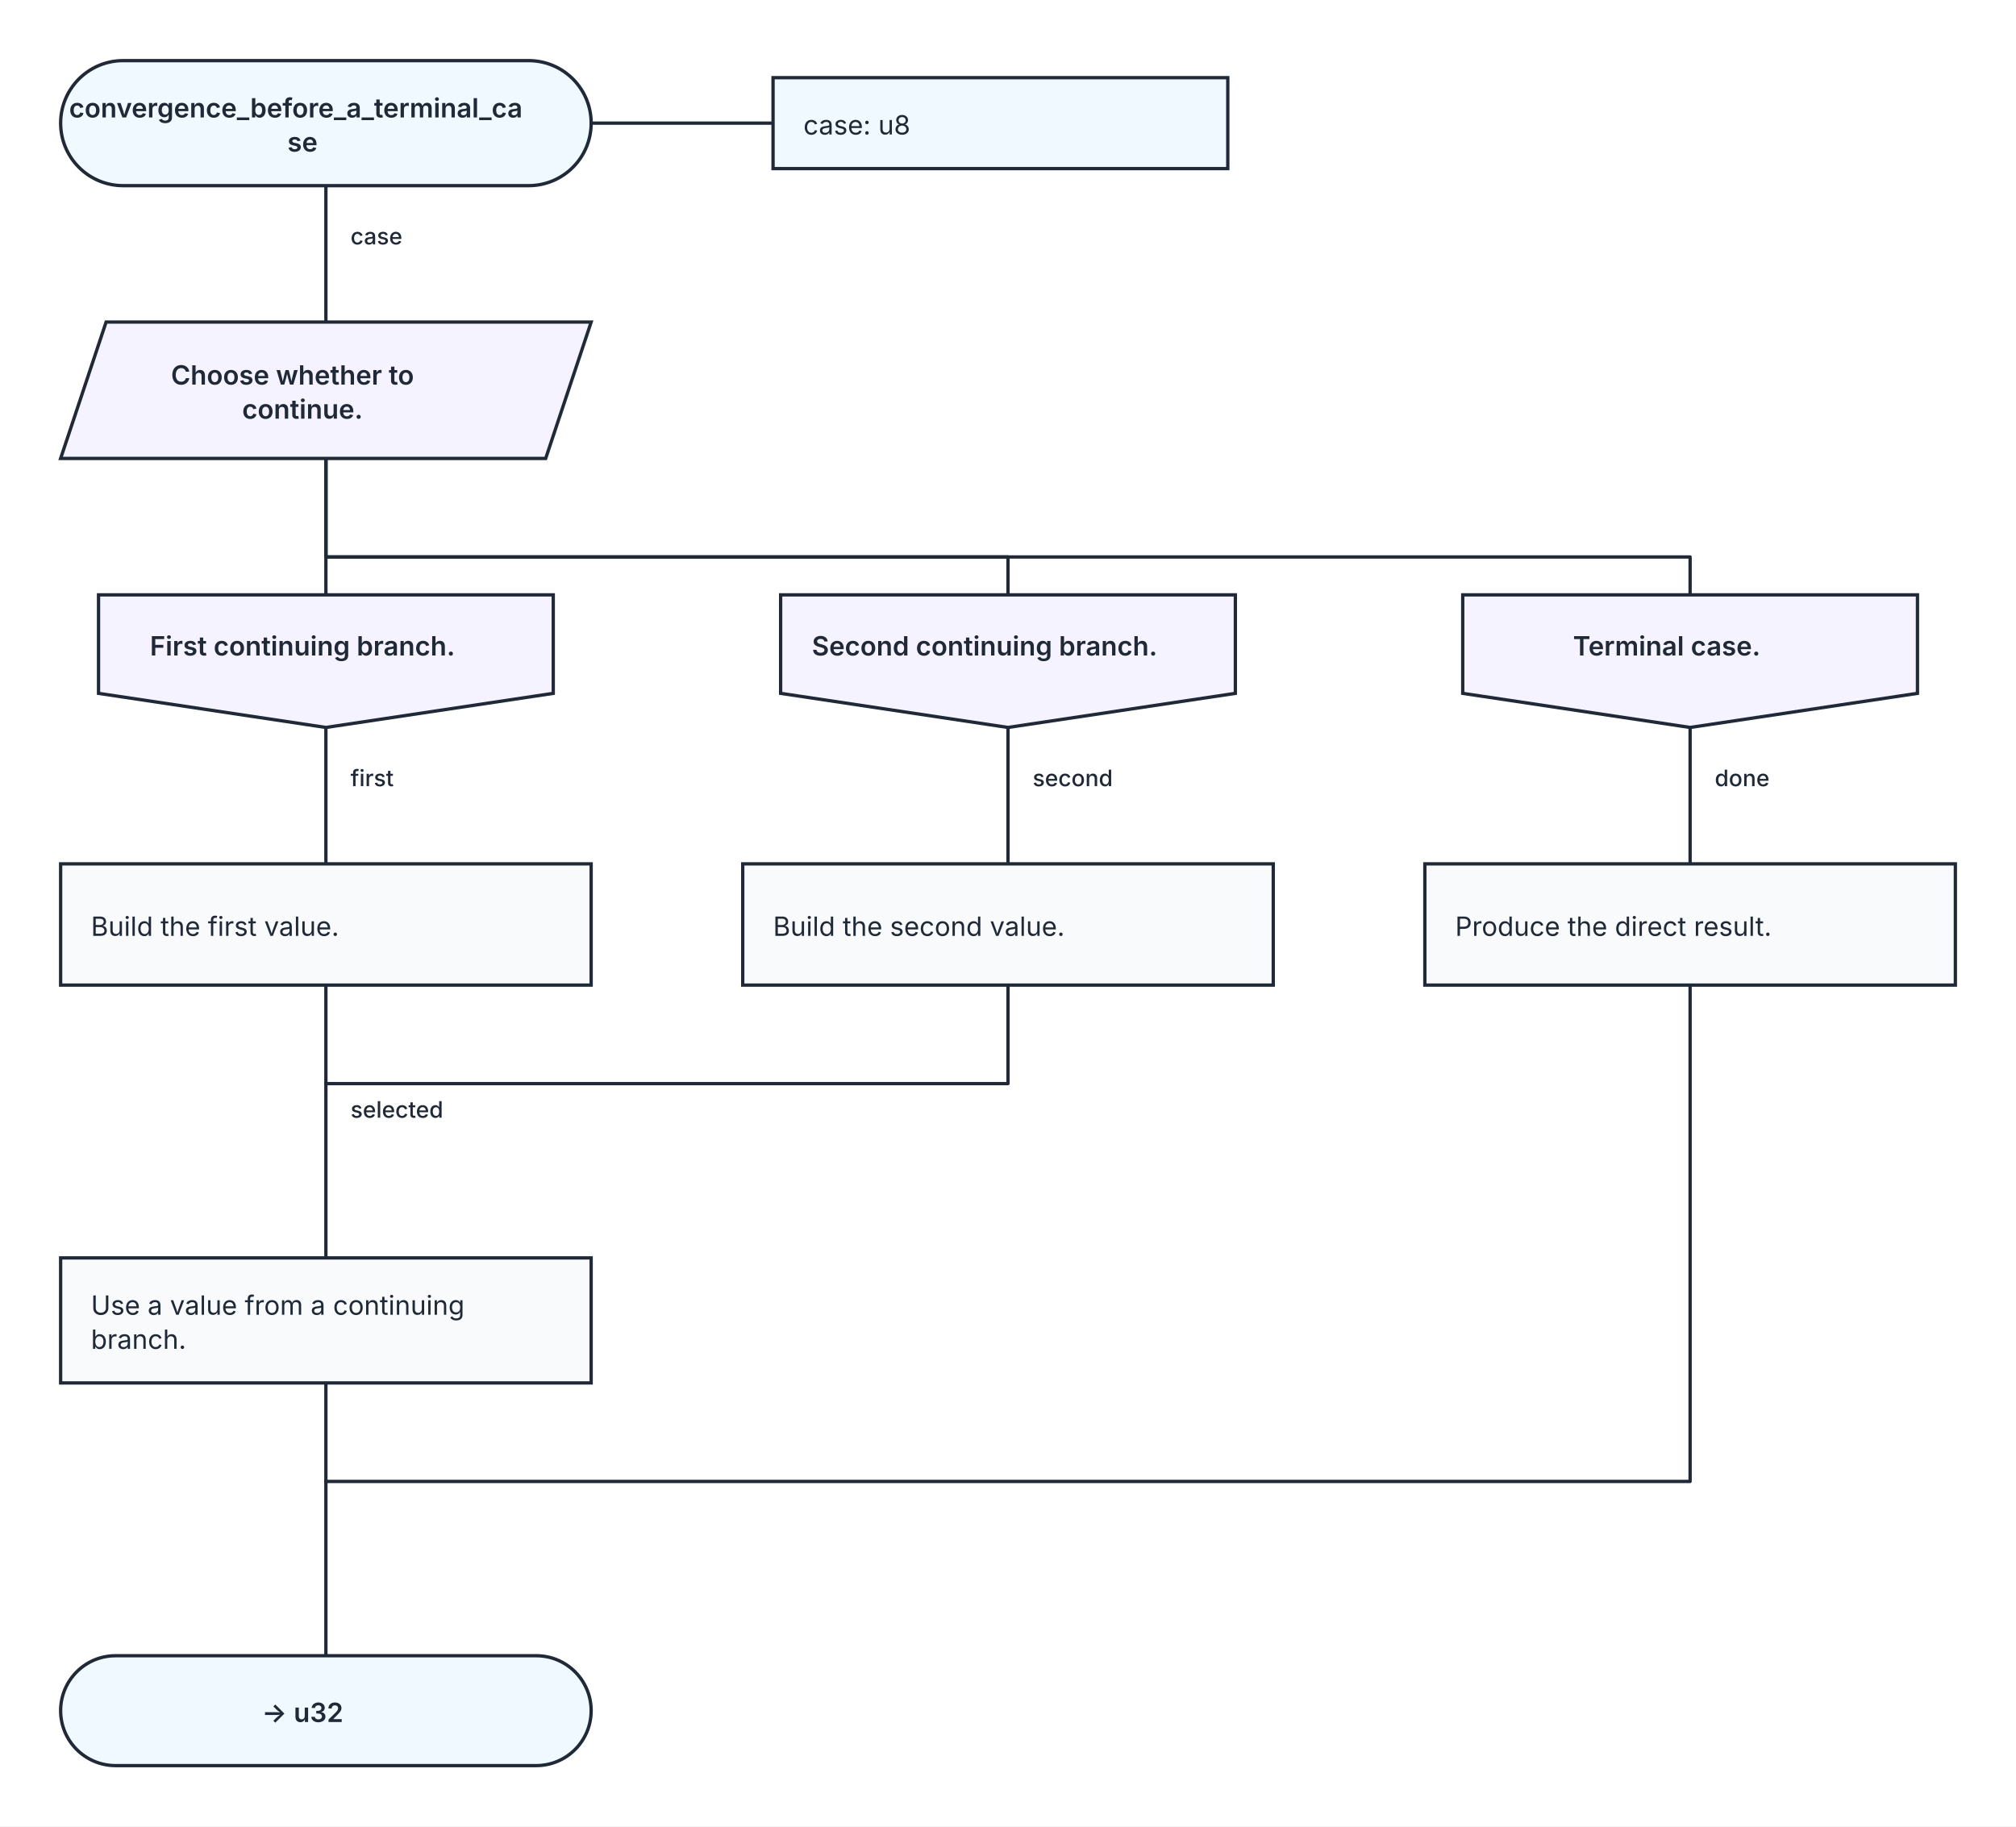
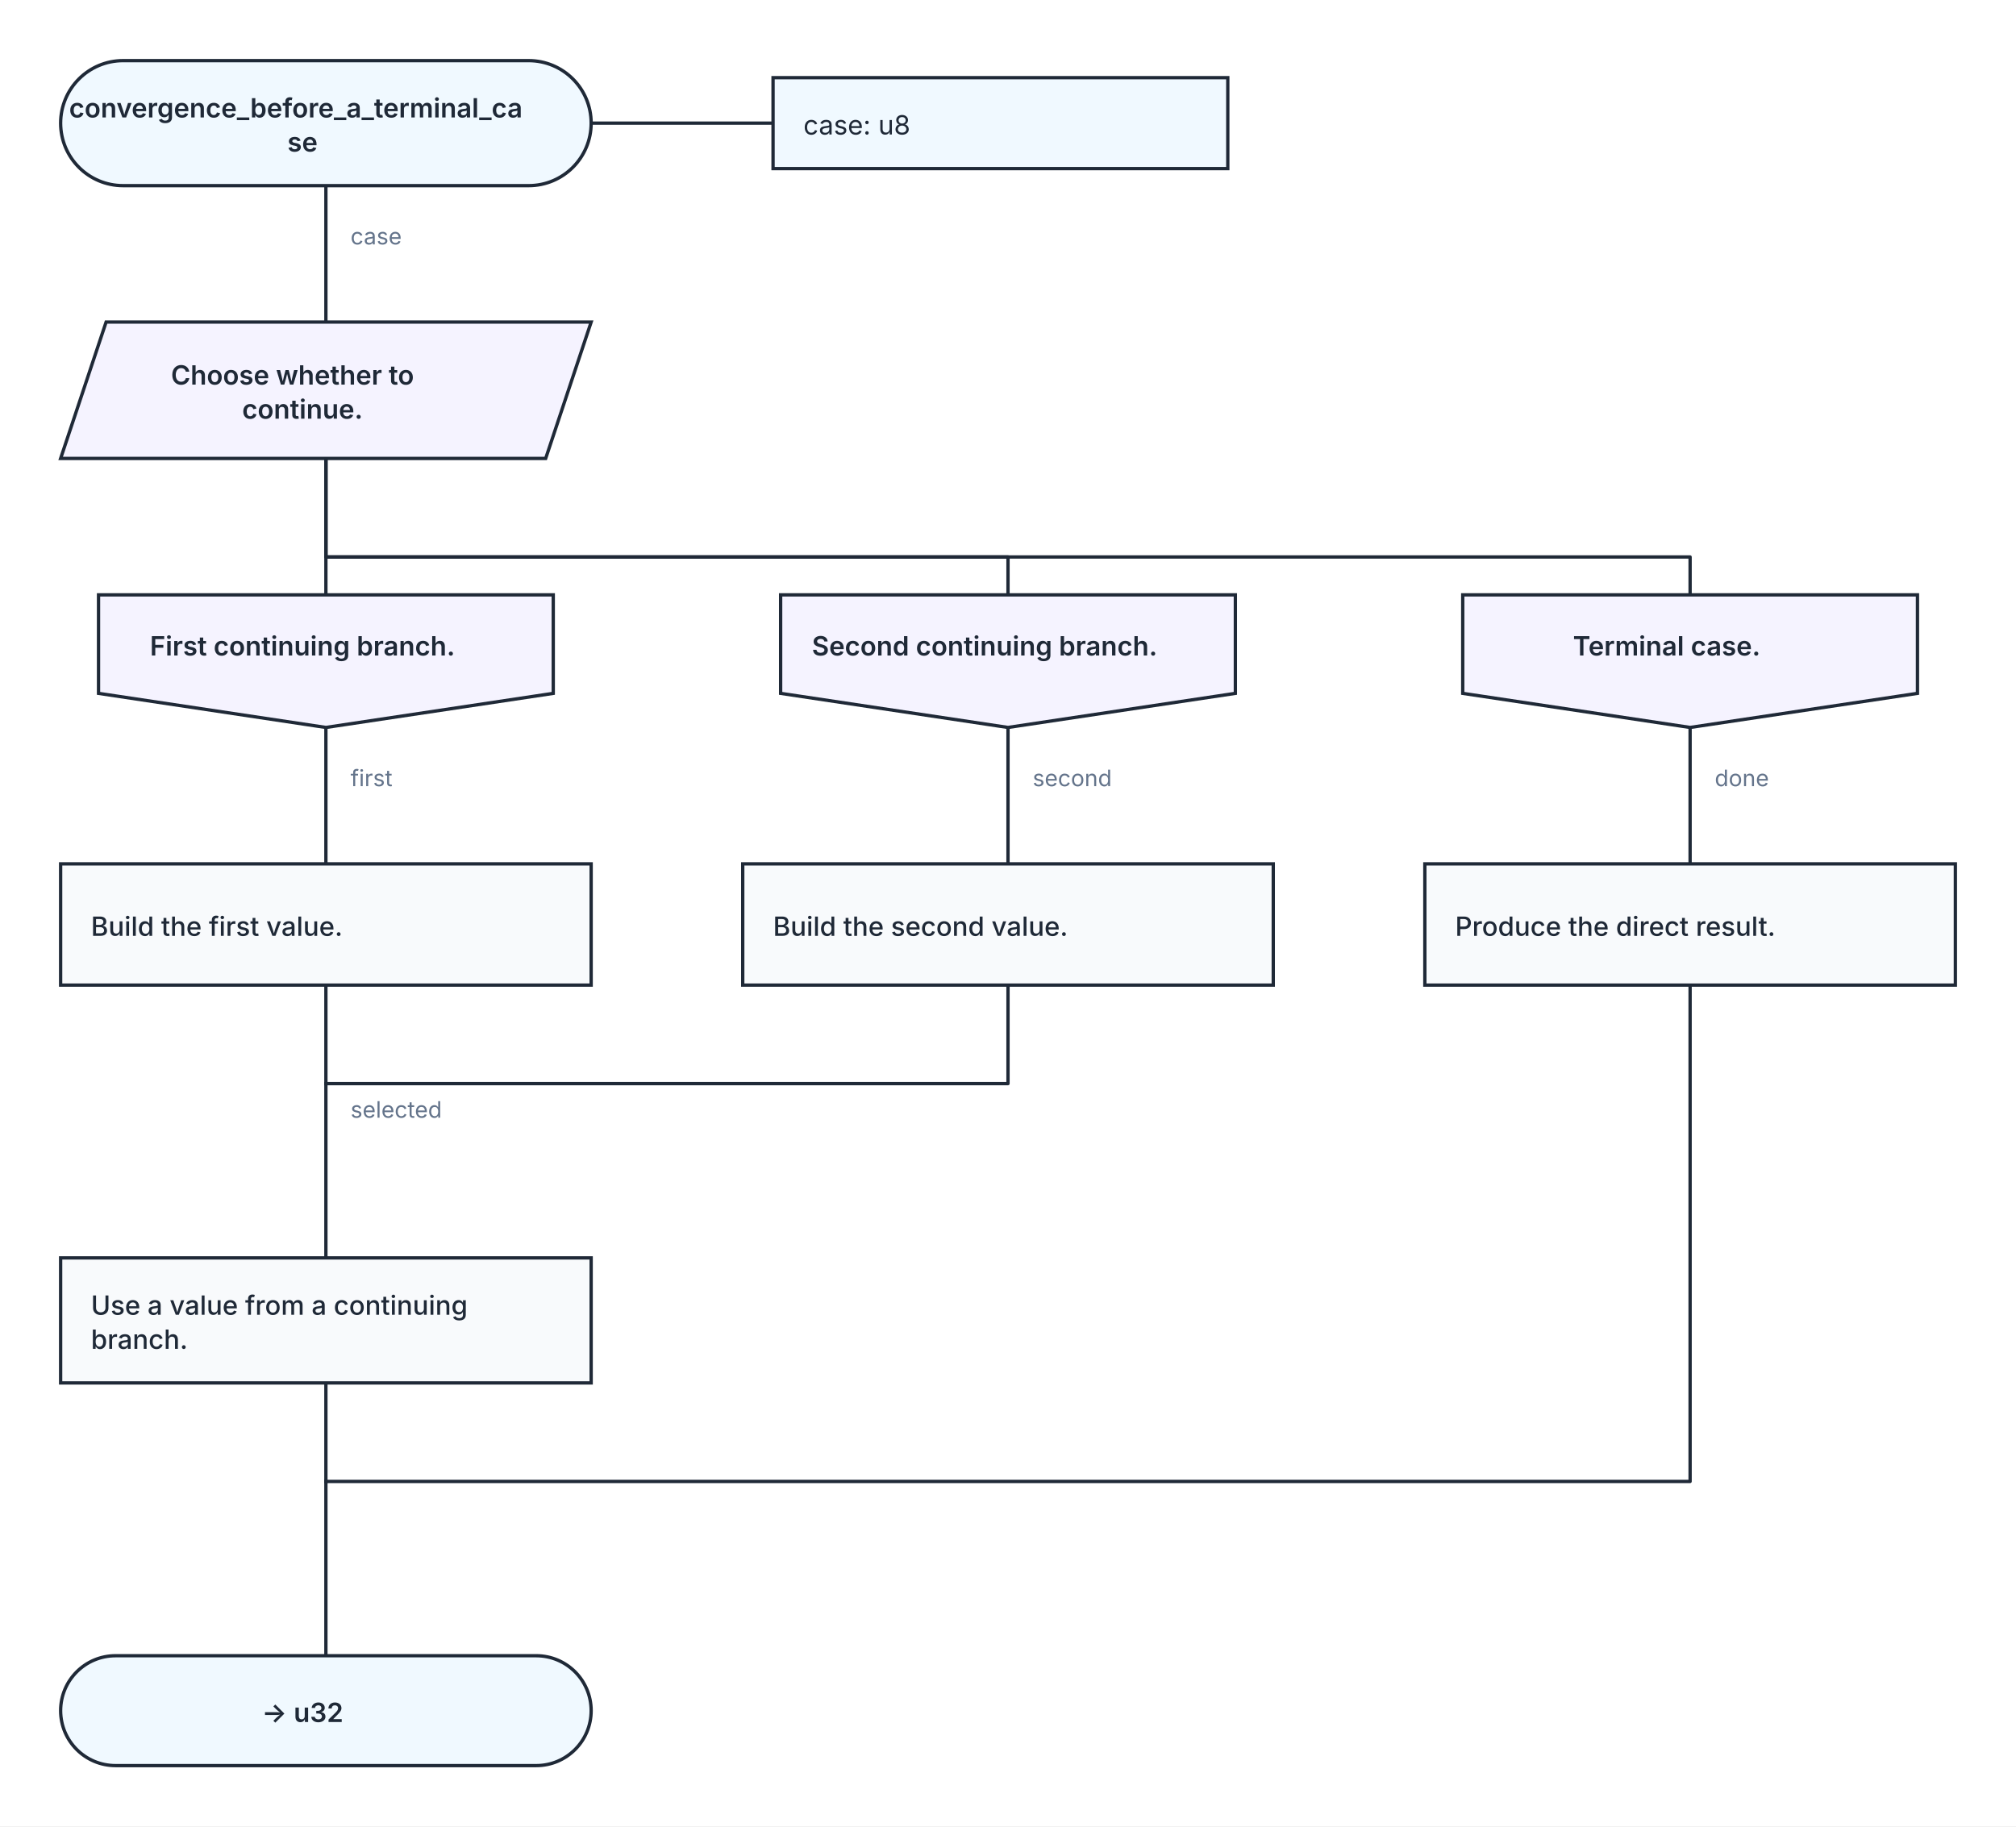
<svg xmlns="http://www.w3.org/2000/svg" width="1064" height="964" viewBox="0 0 1064 964" role="img" aria-labelledby="kaalang-title" aria-describedby="kaalang-description">
  <defs>
    <style>
      svg { color: #1f2937; font-family: Inter, ui-sans-serif, system-ui, -apple-system, BlinkMacSystemFont, "Segoe UI", sans-serif; text-rendering: optimizeLegibility; }
      .connection { fill: none; stroke: currentColor; stroke-width: 1.75; stroke-linecap: square; stroke-linejoin: round; }
-       .connection-label { fill: currentColor; font-size: 12px; font-weight: 500; paint-order: stroke; stroke: #ffffff; stroke-width: 5px; stroke-linejoin: round; text-anchor: start; }
+       .connection-label { fill: #64748b; font-size: 12px; font-weight: 400; paint-order: stroke; stroke: #ffffff; stroke-width: 5px; stroke-linejoin: round; text-anchor: start; }
      .parameter-link { fill: none; stroke: currentColor; stroke-width: 1.75; }
      .node-shape { fill: #ffffff; stroke: currentColor; stroke-width: 1.75; }
      .start .node-shape, .end .node-shape, .parameter-panel .node-shape { fill: #f0f9ff; }
      .action .node-shape { fill: #f8fafc; }
      .question .node-shape { fill: #fffbeb; }
      .select .node-shape, .case .node-shape { fill: #f5f3ff; }
      .label { fill: currentColor; font-size: 14px; text-anchor: middle; }
      .start .label, .question .label, .select .label, .case .label, .end .label { font-weight: 600; }
-       .action .label, .parameter-panel .label { font-weight: 400; text-anchor: start; }
+       .action .label { font-weight: 500; text-anchor: start; }
+       .parameter-panel .label { font-weight: 400; text-anchor: start; }
    </style>
  </defs>
  <rect width="100%" height="100%" fill="#ffffff" />
  <g class="connections">
    <path class="connection" d="M 172 98 L 172 170" />
    <path class="connection" d="M 172 242 L 172 314" />
    <path class="connection" d="M 172 242 L 172 294 L 532 294 L 532 314" />
    <path class="connection" d="M 172 242 L 172 294 L 892 294 L 892 314" />
    <path class="connection" d="M 172 384 L 172 456" />
    <path class="connection" d="M 532 384 L 532 456" />
    <path class="connection" d="M 892 384 L 892 456" />
    <path class="connection" d="M 172 520 L 172 572" />
    <path class="connection" d="M 532 520 L 532 572 L 172 572" />
    <path class="connection" d="M 892 520 L 892 782 L 172 782" />
    <path class="connection" d="M 172 730 L 172 782" />
    <path class="connection" d="M 172 572 L 172 664" />
    <path class="connection" d="M 172 782 L 172 874" />
    <text class="connection-label" x="185" y="590" xml:space="preserve">
      <tspan x="185" dy="0">selected</tspan>
    </text>
    <text class="connection-label" x="185" y="129" xml:space="preserve">
      <tspan x="185" dy="0">case</tspan>
    </text>
    <text class="connection-label" x="185" y="415" xml:space="preserve">
      <tspan x="185" dy="0">first</tspan>
    </text>
    <text class="connection-label" x="545" y="415" xml:space="preserve">
      <tspan x="545" dy="0">second</tspan>
    </text>
    <text class="connection-label" x="905" y="415" xml:space="preserve">
      <tspan x="905" dy="0">done</tspan>
    </text>
  </g>
  <g class="nodes">
    <path class="parameter-link" d="M 312 65 L 408 65" />
    <g class="parameter-panel" transform="translate(528 65)">
      <rect class="node-shape" x="-120" y="-24" width="240" height="48" />
      <text class="label" x="-104" y="6" xml:space="preserve">
        <tspan x="-104" dy="0">case: u8</tspan>
      </text>
    </g>
    <g class="node start" transform="translate(172 65)">
      <rect class="node-shape" x="-140" y="-33" width="280" height="66" rx="33" />
      <text class="label" y="-3" xml:space="preserve">
        <tspan x="0" dy="0">convergence_before_a_terminal_ca</tspan>
        <tspan x="0" dy="18">se</tspan>
      </text>
    </g>
    <g class="node select" transform="translate(172 206)">
      <polygon class="node-shape" points="-116,-36 140,-36 116,36 -140,36" />
      <text class="label" y="-3" xml:space="preserve">
        <tspan x="0" dy="0">Choose whether to </tspan>
        <tspan x="0" dy="18">continue.</tspan>
      </text>
    </g>
    <g class="node case" transform="translate(172 349)">
      <polygon class="node-shape" points="-120,-35 120,-35 120,17 0,35 -120,17" />
      <text class="label" y="-3" xml:space="preserve">
        <tspan x="0" dy="0">First continuing branch.</tspan>
      </text>
    </g>
    <g class="node case" transform="translate(532 349)">
      <polygon class="node-shape" points="-120,-35 120,-35 120,17 0,35 -120,17" />
      <text class="label" y="-3" xml:space="preserve">
        <tspan x="0" dy="0">Second continuing branch.</tspan>
      </text>
    </g>
    <g class="node case" transform="translate(892 349)">
      <polygon class="node-shape" points="-120,-35 120,-35 120,17 0,35 -120,17" />
      <text class="label" y="-3" xml:space="preserve">
        <tspan x="0" dy="0">Terminal case.</tspan>
      </text>
    </g>
    <g class="node action" transform="translate(172 488)">
      <rect class="node-shape" x="-140" y="-32" width="280" height="64" />
      <text class="label" y="6" xml:space="preserve">
        <tspan x="-124" dy="0">Build the first value.</tspan>
      </text>
    </g>
    <g class="node action" transform="translate(532 488)">
      <rect class="node-shape" x="-140" y="-32" width="280" height="64" />
      <text class="label" y="6" xml:space="preserve">
        <tspan x="-124" dy="0">Build the second value.</tspan>
      </text>
    </g>
    <g class="node action" transform="translate(892 488)">
      <rect class="node-shape" x="-140" y="-32" width="280" height="64" />
      <text class="label" y="6" xml:space="preserve">
        <tspan x="-124" dy="0">Produce the direct result.</tspan>
      </text>
    </g>
    <g class="node action" transform="translate(172 697)">
      <rect class="node-shape" x="-140" y="-33" width="280" height="66" />
      <text class="label" y="-3" xml:space="preserve">
        <tspan x="-124" dy="0">Use a value from a continuing </tspan>
        <tspan x="-124" dy="18">branch.</tspan>
      </text>
    </g>
    <g class="node end" transform="translate(172 903)">
      <rect class="node-shape" x="-140" y="-29" width="280" height="58" rx="29" />
      <text class="label" y="6" xml:space="preserve">
        <tspan x="0" dy="0">-&gt; u32</tspan>
      </text>
    </g>
  </g>
</svg>
